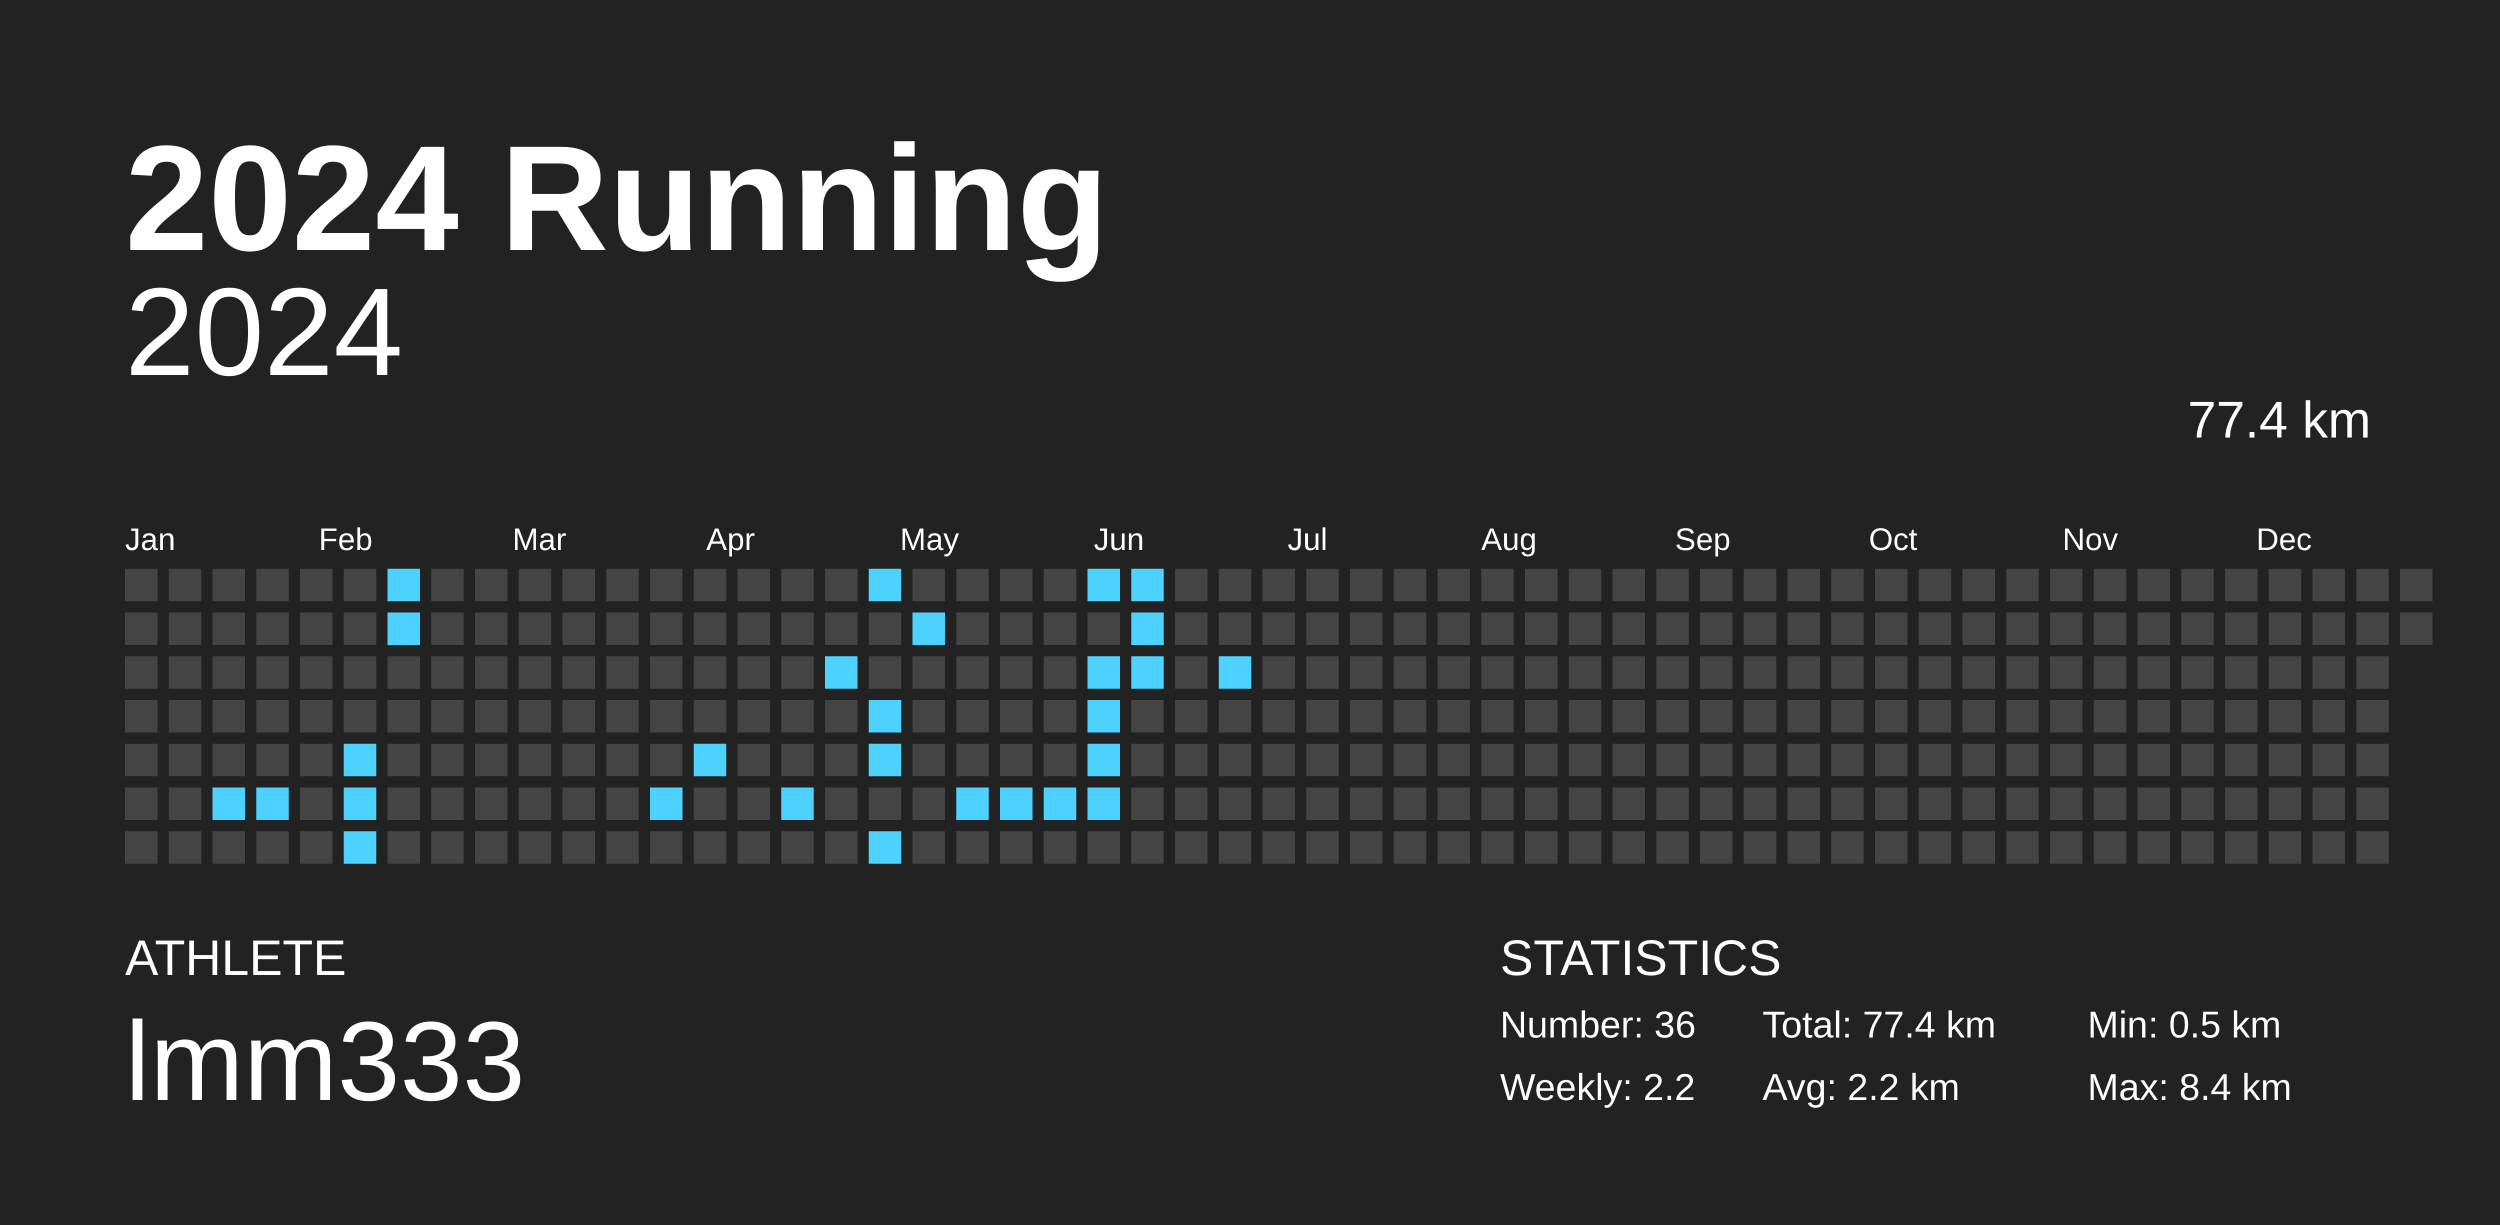
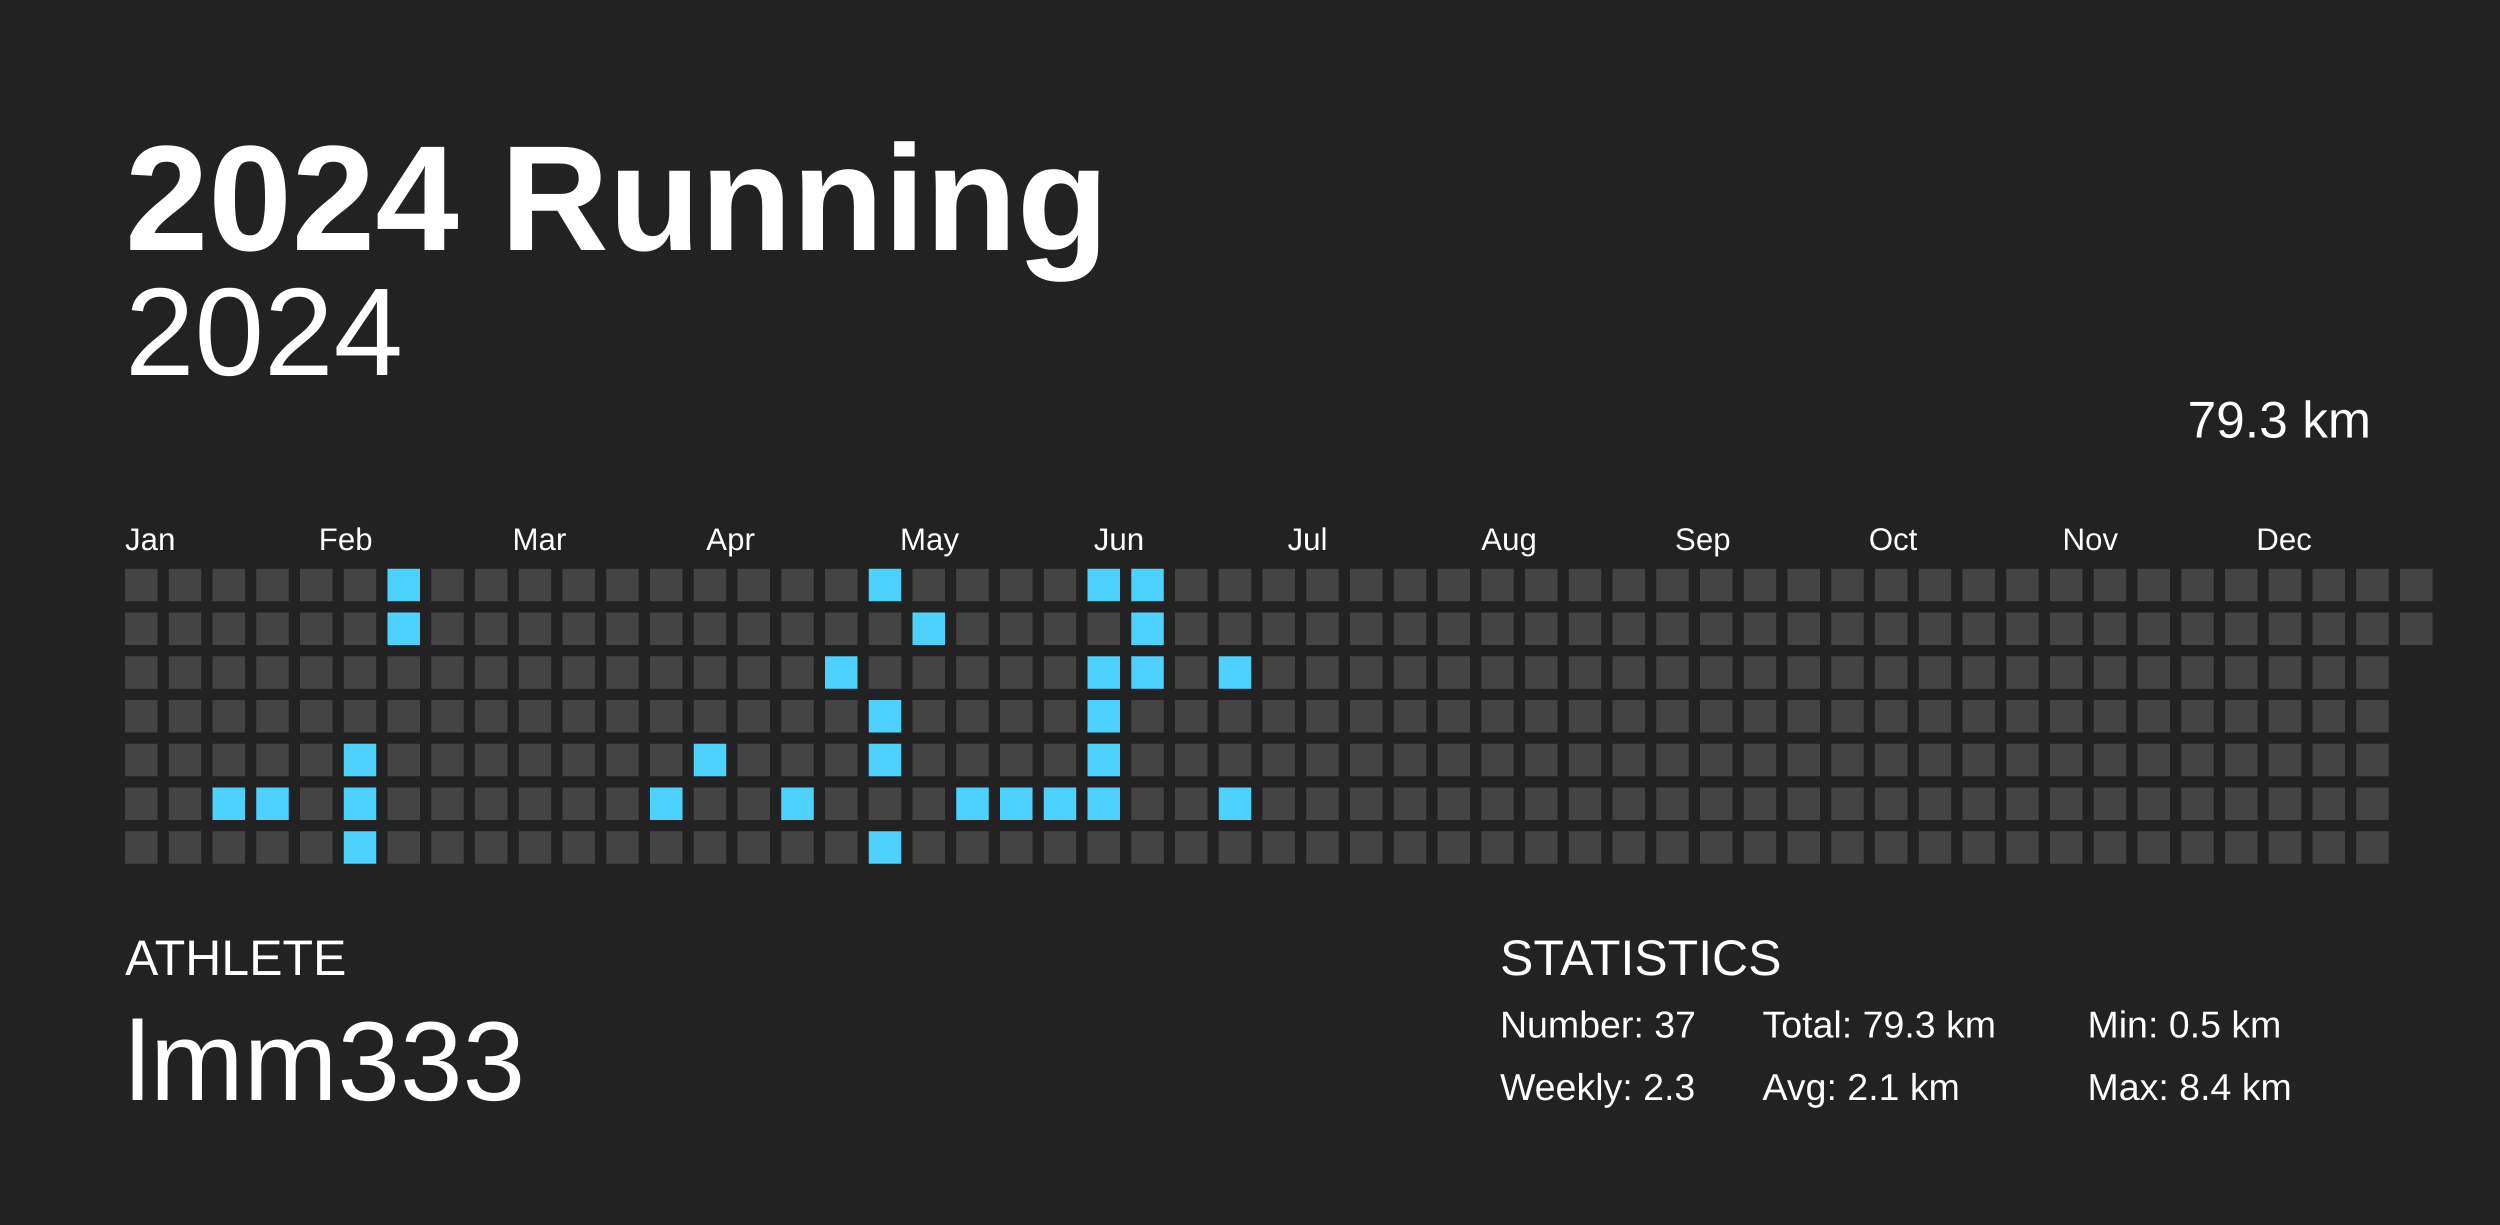
<svg xmlns="http://www.w3.org/2000/svg" baseProfile="full" height="98mm" version="1.1" viewBox="0,0,200,98" width="200mm">
  <defs />
  <rect fill="#222222" height="98" width="200" x="0" y="0" />
  <text fill="#FFFFFF" style="font-size:12px; font-family:Arial; font-weight:bold;" x="10" y="20">2024 Running</text>
  <text fill="#FFFFFF" style="font-size:4px; font-family:Arial" x="10" y="78">ATHLETE</text>
  <text fill="#FFFFFF" style="font-size:9px; font-family:Arial" x="10" y="88">lmm333</text>
  <text fill="#FFFFFF" style="font-size:4px; font-family:Arial" x="120" y="78">STATISTICS</text>
-   <text fill="#FFFFFF" style="font-size:3px; font-family:Arial" x="120" y="83">Number: 36</text>
-   <text fill="#FFFFFF" style="font-size:3px; font-family:Arial" x="120" y="88">Weekly: 2.2</text>
-   <text fill="#FFFFFF" style="font-size:3px; font-family:Arial" x="141" y="83">Total: 77.4 km</text>
-   <text fill="#FFFFFF" style="font-size:3px; font-family:Arial" x="141" y="88">Avg: 2.2 km</text>
+   <text fill="#FFFFFF" style="font-size:3px; font-family:Arial" x="120" y="83">Number: 37</text>
+   <text fill="#FFFFFF" style="font-size:3px; font-family:Arial" x="120" y="88">Weekly: 2.3</text>
+   <text fill="#FFFFFF" style="font-size:3px; font-family:Arial" x="141" y="83">Total: 79.3 km</text>
+   <text fill="#FFFFFF" style="font-size:3px; font-family:Arial" x="141" y="88">Avg: 2.1 km</text>
  <text fill="#FFFFFF" style="font-size:3px; font-family:Arial" x="167" y="83">Min: 0.5 km</text>
  <text fill="#FFFFFF" style="font-size:3px; font-family:Arial" x="167" y="88">Max: 8.4 km</text>
  <text alignment-baseline="hanging" fill="#FFFFFF" style="font-size:10.0px; font-family:Arial;" x="10" y="30">2024</text>
-   <text alignment-baseline="hanging" fill="#FFFFFF" style="font-size:4.125px; font-family:Arial;" x="175" y="35">77.4 km</text>
+   <text alignment-baseline="hanging" fill="#FFFFFF" style="font-size:4.125px; font-family:Arial;" x="175" y="35">79.3 km</text>
  <text fill="#FFFFFF" style="font-size:2.5px; font-family:Arial" x="10.0" y="44">Jan</text>
  <text fill="#FFFFFF" style="font-size:2.5px; font-family:Arial" x="25.5" y="44">Feb</text>
  <text fill="#FFFFFF" style="font-size:2.5px; font-family:Arial" x="41.0" y="44">Mar</text>
  <text fill="#FFFFFF" style="font-size:2.5px; font-family:Arial" x="56.5" y="44">Apr</text>
  <text fill="#FFFFFF" style="font-size:2.5px; font-family:Arial" x="72.0" y="44">May</text>
  <text fill="#FFFFFF" style="font-size:2.5px; font-family:Arial" x="87.5" y="44">Jun</text>
  <text fill="#FFFFFF" style="font-size:2.5px; font-family:Arial" x="103.0" y="44">Jul</text>
  <text fill="#FFFFFF" style="font-size:2.5px; font-family:Arial" x="118.5" y="44">Aug</text>
  <text fill="#FFFFFF" style="font-size:2.5px; font-family:Arial" x="134.0" y="44">Sep</text>
  <text fill="#FFFFFF" style="font-size:2.5px; font-family:Arial" x="149.5" y="44">Oct</text>
  <text fill="#FFFFFF" style="font-size:2.5px; font-family:Arial" x="165.0" y="44">Nov</text>
  <text fill="#FFFFFF" style="font-size:2.5px; font-family:Arial" x="180.5" y="44">Dec</text>
  <rect fill="#444444" height="2.6" width="2.6" x="10.0" y="45.5" />
  <rect fill="#444444" height="2.6" width="2.6" x="10.0" y="49.0" />
  <rect fill="#444444" height="2.6" width="2.6" x="10.0" y="52.5" />
  <rect fill="#444444" height="2.6" width="2.6" x="10.0" y="56.0" />
  <rect fill="#444444" height="2.6" width="2.6" x="10.0" y="59.5" />
  <rect fill="#444444" height="2.6" width="2.6" x="10.0" y="63.0" />
  <rect fill="#444444" height="2.6" width="2.6" x="10.0" y="66.5" />
  <rect fill="#444444" height="2.6" width="2.6" x="13.5" y="45.5" />
  <rect fill="#444444" height="2.6" width="2.6" x="13.5" y="49.0" />
  <rect fill="#444444" height="2.6" width="2.6" x="13.5" y="52.5" />
  <rect fill="#444444" height="2.6" width="2.6" x="13.5" y="56.0" />
  <rect fill="#444444" height="2.6" width="2.6" x="13.5" y="59.5" />
  <rect fill="#444444" height="2.6" width="2.6" x="13.5" y="63.0" />
  <rect fill="#444444" height="2.6" width="2.6" x="13.5" y="66.5" />
  <rect fill="#444444" height="2.6" width="2.6" x="17.0" y="45.5" />
  <rect fill="#444444" height="2.6" width="2.6" x="17.0" y="49.0" />
  <rect fill="#444444" height="2.6" width="2.6" x="17.0" y="52.5" />
  <rect fill="#444444" height="2.6" width="2.6" x="17.0" y="56.0" />
  <rect fill="#444444" height="2.6" width="2.6" x="17.0" y="59.5" />
  <rect fill="#4dd2ff" height="2.6" width="2.6" x="17.0" y="63.0" />
  <rect fill="#444444" height="2.6" width="2.6" x="17.0" y="66.5" />
  <rect fill="#444444" height="2.6" width="2.6" x="20.5" y="45.5" />
  <rect fill="#444444" height="2.6" width="2.6" x="20.5" y="49.0" />
  <rect fill="#444444" height="2.6" width="2.6" x="20.5" y="52.5" />
  <rect fill="#444444" height="2.6" width="2.6" x="20.5" y="56.0" />
  <rect fill="#444444" height="2.6" width="2.6" x="20.5" y="59.5" />
  <rect fill="#4dd2ff" height="2.6" width="2.6" x="20.5" y="63.0" />
  <rect fill="#444444" height="2.6" width="2.6" x="20.5" y="66.5" />
  <rect fill="#444444" height="2.6" width="2.6" x="24.0" y="45.5" />
  <rect fill="#444444" height="2.6" width="2.6" x="24.0" y="49.0" />
  <rect fill="#444444" height="2.6" width="2.6" x="24.0" y="52.5" />
  <rect fill="#444444" height="2.6" width="2.6" x="24.0" y="56.0" />
  <rect fill="#444444" height="2.6" width="2.6" x="24.0" y="59.5" />
  <rect fill="#444444" height="2.6" width="2.6" x="24.0" y="63.0" />
  <rect fill="#444444" height="2.6" width="2.6" x="24.0" y="66.5" />
  <rect fill="#444444" height="2.6" width="2.6" x="27.5" y="45.5" />
  <rect fill="#444444" height="2.6" width="2.6" x="27.5" y="49.0" />
  <rect fill="#444444" height="2.6" width="2.6" x="27.5" y="52.5" />
  <rect fill="#444444" height="2.6" width="2.6" x="27.5" y="56.0" />
  <rect fill="#4dd2ff" height="2.6" width="2.6" x="27.5" y="59.5" />
  <rect fill="#4dd2ff" height="2.6" width="2.6" x="27.5" y="63.0" />
  <rect fill="#4dd2ff" height="2.6" width="2.6" x="27.5" y="66.5" />
  <rect fill="#4dd2ff" height="2.6" width="2.6" x="31.0" y="45.5" />
  <rect fill="#4dd2ff" height="2.6" width="2.6" x="31.0" y="49.0" />
  <rect fill="#444444" height="2.6" width="2.6" x="31.0" y="52.5" />
  <rect fill="#444444" height="2.6" width="2.6" x="31.0" y="56.0" />
  <rect fill="#444444" height="2.6" width="2.6" x="31.0" y="59.5" />
  <rect fill="#444444" height="2.6" width="2.6" x="31.0" y="63.0" />
  <rect fill="#444444" height="2.6" width="2.6" x="31.0" y="66.5" />
  <rect fill="#444444" height="2.6" width="2.6" x="34.5" y="45.5" />
  <rect fill="#444444" height="2.6" width="2.6" x="34.5" y="49.0" />
  <rect fill="#444444" height="2.6" width="2.6" x="34.5" y="52.5" />
  <rect fill="#444444" height="2.6" width="2.6" x="34.5" y="56.0" />
  <rect fill="#444444" height="2.6" width="2.6" x="34.5" y="59.5" />
  <rect fill="#444444" height="2.6" width="2.6" x="34.5" y="63.0" />
  <rect fill="#444444" height="2.6" width="2.6" x="34.5" y="66.5" />
  <rect fill="#444444" height="2.6" width="2.6" x="38.0" y="45.5" />
  <rect fill="#444444" height="2.6" width="2.6" x="38.0" y="49.0" />
  <rect fill="#444444" height="2.6" width="2.6" x="38.0" y="52.5" />
  <rect fill="#444444" height="2.6" width="2.6" x="38.0" y="56.0" />
  <rect fill="#444444" height="2.6" width="2.6" x="38.0" y="59.5" />
  <rect fill="#444444" height="2.6" width="2.6" x="38.0" y="63.0" />
  <rect fill="#444444" height="2.6" width="2.6" x="38.0" y="66.5" />
  <rect fill="#444444" height="2.6" width="2.6" x="41.5" y="45.5" />
  <rect fill="#444444" height="2.6" width="2.6" x="41.5" y="49.0" />
  <rect fill="#444444" height="2.6" width="2.6" x="41.5" y="52.5" />
  <rect fill="#444444" height="2.6" width="2.6" x="41.5" y="56.0" />
  <rect fill="#444444" height="2.6" width="2.6" x="41.5" y="59.5" />
  <rect fill="#444444" height="2.6" width="2.6" x="41.5" y="63.0" />
  <rect fill="#444444" height="2.6" width="2.6" x="41.5" y="66.5" />
  <rect fill="#444444" height="2.6" width="2.6" x="45.0" y="45.5" />
  <rect fill="#444444" height="2.6" width="2.6" x="45.0" y="49.0" />
  <rect fill="#444444" height="2.6" width="2.6" x="45.0" y="52.5" />
  <rect fill="#444444" height="2.6" width="2.6" x="45.0" y="56.0" />
  <rect fill="#444444" height="2.6" width="2.6" x="45.0" y="59.5" />
  <rect fill="#444444" height="2.6" width="2.6" x="45.0" y="63.0" />
  <rect fill="#444444" height="2.6" width="2.6" x="45.0" y="66.5" />
  <rect fill="#444444" height="2.6" width="2.6" x="48.5" y="45.5" />
  <rect fill="#444444" height="2.6" width="2.6" x="48.5" y="49.0" />
  <rect fill="#444444" height="2.6" width="2.6" x="48.5" y="52.5" />
  <rect fill="#444444" height="2.6" width="2.6" x="48.5" y="56.0" />
  <rect fill="#444444" height="2.6" width="2.6" x="48.5" y="59.5" />
  <rect fill="#444444" height="2.6" width="2.6" x="48.5" y="63.0" />
  <rect fill="#444444" height="2.6" width="2.6" x="48.5" y="66.5" />
  <rect fill="#444444" height="2.6" width="2.6" x="52.0" y="45.5" />
  <rect fill="#444444" height="2.6" width="2.6" x="52.0" y="49.0" />
  <rect fill="#444444" height="2.6" width="2.6" x="52.0" y="52.5" />
  <rect fill="#444444" height="2.6" width="2.6" x="52.0" y="56.0" />
  <rect fill="#444444" height="2.6" width="2.6" x="52.0" y="59.5" />
  <rect fill="#4dd2ff" height="2.6" width="2.6" x="52.0" y="63.0" />
  <rect fill="#444444" height="2.6" width="2.6" x="52.0" y="66.5" />
  <rect fill="#444444" height="2.6" width="2.6" x="55.5" y="45.5" />
  <rect fill="#444444" height="2.6" width="2.6" x="55.5" y="49.0" />
  <rect fill="#444444" height="2.6" width="2.6" x="55.5" y="52.5" />
  <rect fill="#444444" height="2.6" width="2.6" x="55.5" y="56.0" />
  <rect fill="#4dd2ff" height="2.6" width="2.6" x="55.5" y="59.5" />
  <rect fill="#444444" height="2.6" width="2.6" x="55.5" y="63.0" />
  <rect fill="#444444" height="2.6" width="2.6" x="55.5" y="66.5" />
  <rect fill="#444444" height="2.6" width="2.6" x="59.0" y="45.5" />
  <rect fill="#444444" height="2.6" width="2.6" x="59.0" y="49.0" />
  <rect fill="#444444" height="2.6" width="2.6" x="59.0" y="52.5" />
  <rect fill="#444444" height="2.6" width="2.6" x="59.0" y="56.0" />
  <rect fill="#444444" height="2.6" width="2.6" x="59.0" y="59.5" />
  <rect fill="#444444" height="2.6" width="2.6" x="59.0" y="63.0" />
  <rect fill="#444444" height="2.6" width="2.6" x="59.0" y="66.5" />
  <rect fill="#444444" height="2.6" width="2.6" x="62.5" y="45.5" />
  <rect fill="#444444" height="2.6" width="2.6" x="62.5" y="49.0" />
  <rect fill="#444444" height="2.6" width="2.6" x="62.5" y="52.5" />
  <rect fill="#444444" height="2.6" width="2.6" x="62.5" y="56.0" />
  <rect fill="#444444" height="2.6" width="2.6" x="62.5" y="59.5" />
  <rect fill="#4dd2ff" height="2.6" width="2.6" x="62.5" y="63.0" />
  <rect fill="#444444" height="2.6" width="2.6" x="62.5" y="66.5" />
  <rect fill="#444444" height="2.6" width="2.6" x="66.0" y="45.5" />
  <rect fill="#444444" height="2.6" width="2.6" x="66.0" y="49.0" />
  <rect fill="#4dd2ff" height="2.6" width="2.6" x="66.0" y="52.5" />
  <rect fill="#444444" height="2.6" width="2.6" x="66.0" y="56.0" />
  <rect fill="#444444" height="2.6" width="2.6" x="66.0" y="59.5" />
  <rect fill="#444444" height="2.6" width="2.6" x="66.0" y="63.0" />
  <rect fill="#444444" height="2.6" width="2.6" x="66.0" y="66.5" />
  <rect fill="#4dd2ff" height="2.6" width="2.6" x="69.5" y="45.5" />
  <rect fill="#444444" height="2.6" width="2.6" x="69.5" y="49.0" />
  <rect fill="#444444" height="2.6" width="2.6" x="69.5" y="52.5" />
  <rect fill="#4dd2ff" height="2.6" width="2.6" x="69.5" y="56.0" />
  <rect fill="#4dd2ff" height="2.6" width="2.6" x="69.5" y="59.5" />
  <rect fill="#444444" height="2.6" width="2.6" x="69.5" y="63.0" />
  <rect fill="#4dd2ff" height="2.6" width="2.6" x="69.5" y="66.5" />
  <rect fill="#444444" height="2.6" width="2.6" x="73.0" y="45.5" />
  <rect fill="#4dd2ff" height="2.6" width="2.6" x="73.0" y="49.0" />
  <rect fill="#444444" height="2.6" width="2.6" x="73.0" y="52.5" />
  <rect fill="#444444" height="2.6" width="2.6" x="73.0" y="56.0" />
  <rect fill="#444444" height="2.6" width="2.6" x="73.0" y="59.5" />
  <rect fill="#444444" height="2.6" width="2.6" x="73.0" y="63.0" />
  <rect fill="#444444" height="2.6" width="2.6" x="73.0" y="66.5" />
  <rect fill="#444444" height="2.6" width="2.6" x="76.5" y="45.5" />
  <rect fill="#444444" height="2.6" width="2.6" x="76.5" y="49.0" />
  <rect fill="#444444" height="2.6" width="2.6" x="76.5" y="52.5" />
  <rect fill="#444444" height="2.6" width="2.6" x="76.5" y="56.0" />
  <rect fill="#444444" height="2.6" width="2.6" x="76.5" y="59.5" />
  <rect fill="#4dd2ff" height="2.6" width="2.6" x="76.5" y="63.0" />
  <rect fill="#444444" height="2.6" width="2.6" x="76.5" y="66.5" />
  <rect fill="#444444" height="2.6" width="2.6" x="80.0" y="45.5" />
  <rect fill="#444444" height="2.6" width="2.6" x="80.0" y="49.0" />
  <rect fill="#444444" height="2.6" width="2.6" x="80.0" y="52.5" />
  <rect fill="#444444" height="2.6" width="2.6" x="80.0" y="56.0" />
  <rect fill="#444444" height="2.6" width="2.6" x="80.0" y="59.5" />
  <rect fill="#4dd2ff" height="2.6" width="2.6" x="80.0" y="63.0" />
  <rect fill="#444444" height="2.6" width="2.6" x="80.0" y="66.5" />
  <rect fill="#444444" height="2.6" width="2.6" x="83.5" y="45.5" />
  <rect fill="#444444" height="2.6" width="2.6" x="83.5" y="49.0" />
  <rect fill="#444444" height="2.6" width="2.6" x="83.5" y="52.5" />
  <rect fill="#444444" height="2.6" width="2.6" x="83.5" y="56.0" />
  <rect fill="#444444" height="2.6" width="2.6" x="83.5" y="59.5" />
  <rect fill="#4dd2ff" height="2.6" width="2.6" x="83.5" y="63.0" />
  <rect fill="#444444" height="2.6" width="2.6" x="83.5" y="66.5" />
  <rect fill="#4dd2ff" height="2.6" width="2.6" x="87.0" y="45.5" />
  <rect fill="#444444" height="2.6" width="2.6" x="87.0" y="49.0" />
  <rect fill="#4dd2ff" height="2.6" width="2.6" x="87.0" y="52.5" />
  <rect fill="#4dd2ff" height="2.6" width="2.6" x="87.0" y="56.0" />
  <rect fill="#4dd2ff" height="2.6" width="2.6" x="87.0" y="59.5" />
  <rect fill="#4dd2ff" height="2.6" width="2.6" x="87.0" y="63.0" />
  <rect fill="#444444" height="2.6" width="2.6" x="87.0" y="66.5" />
  <rect fill="#4dd2ff" height="2.6" width="2.6" x="90.5" y="45.5" />
  <rect fill="#4dd2ff" height="2.6" width="2.6" x="90.5" y="49.0" />
  <rect fill="#4dd2ff" height="2.6" width="2.6" x="90.5" y="52.5" />
  <rect fill="#444444" height="2.6" width="2.6" x="90.5" y="56.0" />
  <rect fill="#444444" height="2.6" width="2.6" x="90.5" y="59.5" />
  <rect fill="#444444" height="2.6" width="2.6" x="90.5" y="63.0" />
  <rect fill="#444444" height="2.6" width="2.6" x="90.5" y="66.5" />
  <rect fill="#444444" height="2.6" width="2.6" x="94.0" y="45.5" />
  <rect fill="#444444" height="2.6" width="2.6" x="94.0" y="49.0" />
  <rect fill="#444444" height="2.6" width="2.6" x="94.0" y="52.5" />
  <rect fill="#444444" height="2.6" width="2.6" x="94.0" y="56.0" />
  <rect fill="#444444" height="2.6" width="2.6" x="94.0" y="59.5" />
  <rect fill="#444444" height="2.6" width="2.6" x="94.0" y="63.0" />
  <rect fill="#444444" height="2.6" width="2.6" x="94.0" y="66.5" />
  <rect fill="#444444" height="2.6" width="2.6" x="97.5" y="45.5" />
  <rect fill="#444444" height="2.6" width="2.6" x="97.5" y="49.0" />
  <rect fill="#4dd2ff" height="2.6" width="2.6" x="97.5" y="52.5" />
  <rect fill="#444444" height="2.6" width="2.6" x="97.5" y="56.0" />
  <rect fill="#444444" height="2.6" width="2.6" x="97.5" y="59.5" />
-   <rect fill="#444444" height="2.6" width="2.6" x="97.5" y="63.0" />
+   <rect fill="#4dd2ff" height="2.6" width="2.6" x="97.5" y="63.0" />
  <rect fill="#444444" height="2.6" width="2.6" x="97.5" y="66.5" />
  <rect fill="#444444" height="2.6" width="2.6" x="101.0" y="45.5" />
  <rect fill="#444444" height="2.6" width="2.6" x="101.0" y="49.0" />
  <rect fill="#444444" height="2.6" width="2.6" x="101.0" y="52.5" />
  <rect fill="#444444" height="2.6" width="2.6" x="101.0" y="56.0" />
  <rect fill="#444444" height="2.6" width="2.6" x="101.0" y="59.5" />
  <rect fill="#444444" height="2.6" width="2.6" x="101.0" y="63.0" />
  <rect fill="#444444" height="2.6" width="2.6" x="101.0" y="66.5" />
  <rect fill="#444444" height="2.6" width="2.6" x="104.5" y="45.5" />
  <rect fill="#444444" height="2.6" width="2.6" x="104.5" y="49.0" />
  <rect fill="#444444" height="2.6" width="2.6" x="104.5" y="52.5" />
  <rect fill="#444444" height="2.6" width="2.6" x="104.5" y="56.0" />
  <rect fill="#444444" height="2.6" width="2.6" x="104.5" y="59.5" />
  <rect fill="#444444" height="2.6" width="2.6" x="104.5" y="63.0" />
  <rect fill="#444444" height="2.6" width="2.6" x="104.5" y="66.5" />
  <rect fill="#444444" height="2.6" width="2.6" x="108.0" y="45.5" />
  <rect fill="#444444" height="2.6" width="2.6" x="108.0" y="49.0" />
  <rect fill="#444444" height="2.6" width="2.6" x="108.0" y="52.5" />
  <rect fill="#444444" height="2.6" width="2.6" x="108.0" y="56.0" />
  <rect fill="#444444" height="2.6" width="2.6" x="108.0" y="59.5" />
  <rect fill="#444444" height="2.6" width="2.6" x="108.0" y="63.0" />
  <rect fill="#444444" height="2.6" width="2.6" x="108.0" y="66.5" />
  <rect fill="#444444" height="2.6" width="2.6" x="111.5" y="45.5" />
  <rect fill="#444444" height="2.6" width="2.6" x="111.5" y="49.0" />
  <rect fill="#444444" height="2.6" width="2.6" x="111.5" y="52.5" />
  <rect fill="#444444" height="2.6" width="2.6" x="111.5" y="56.0" />
  <rect fill="#444444" height="2.6" width="2.6" x="111.5" y="59.5" />
  <rect fill="#444444" height="2.6" width="2.6" x="111.5" y="63.0" />
  <rect fill="#444444" height="2.6" width="2.6" x="111.5" y="66.5" />
  <rect fill="#444444" height="2.6" width="2.6" x="115.0" y="45.5" />
  <rect fill="#444444" height="2.6" width="2.6" x="115.0" y="49.0" />
  <rect fill="#444444" height="2.6" width="2.6" x="115.0" y="52.5" />
  <rect fill="#444444" height="2.6" width="2.6" x="115.0" y="56.0" />
  <rect fill="#444444" height="2.6" width="2.6" x="115.0" y="59.5" />
  <rect fill="#444444" height="2.6" width="2.6" x="115.0" y="63.0" />
  <rect fill="#444444" height="2.6" width="2.6" x="115.0" y="66.5" />
  <rect fill="#444444" height="2.6" width="2.6" x="118.5" y="45.5" />
  <rect fill="#444444" height="2.6" width="2.6" x="118.5" y="49.0" />
  <rect fill="#444444" height="2.6" width="2.6" x="118.5" y="52.5" />
  <rect fill="#444444" height="2.6" width="2.6" x="118.5" y="56.0" />
  <rect fill="#444444" height="2.6" width="2.6" x="118.5" y="59.5" />
  <rect fill="#444444" height="2.6" width="2.6" x="118.5" y="63.0" />
  <rect fill="#444444" height="2.6" width="2.6" x="118.5" y="66.5" />
  <rect fill="#444444" height="2.6" width="2.6" x="122.0" y="45.5" />
  <rect fill="#444444" height="2.6" width="2.6" x="122.0" y="49.0" />
  <rect fill="#444444" height="2.6" width="2.6" x="122.0" y="52.5" />
  <rect fill="#444444" height="2.6" width="2.6" x="122.0" y="56.0" />
  <rect fill="#444444" height="2.6" width="2.6" x="122.0" y="59.5" />
  <rect fill="#444444" height="2.6" width="2.6" x="122.0" y="63.0" />
  <rect fill="#444444" height="2.6" width="2.6" x="122.0" y="66.5" />
  <rect fill="#444444" height="2.6" width="2.6" x="125.5" y="45.5" />
  <rect fill="#444444" height="2.6" width="2.6" x="125.5" y="49.0" />
  <rect fill="#444444" height="2.6" width="2.6" x="125.5" y="52.5" />
  <rect fill="#444444" height="2.6" width="2.6" x="125.5" y="56.0" />
  <rect fill="#444444" height="2.6" width="2.6" x="125.5" y="59.5" />
  <rect fill="#444444" height="2.6" width="2.6" x="125.5" y="63.0" />
  <rect fill="#444444" height="2.6" width="2.6" x="125.5" y="66.5" />
  <rect fill="#444444" height="2.6" width="2.6" x="129.0" y="45.5" />
  <rect fill="#444444" height="2.6" width="2.6" x="129.0" y="49.0" />
  <rect fill="#444444" height="2.6" width="2.6" x="129.0" y="52.5" />
  <rect fill="#444444" height="2.6" width="2.6" x="129.0" y="56.0" />
  <rect fill="#444444" height="2.6" width="2.6" x="129.0" y="59.5" />
  <rect fill="#444444" height="2.6" width="2.6" x="129.0" y="63.0" />
  <rect fill="#444444" height="2.6" width="2.6" x="129.0" y="66.5" />
  <rect fill="#444444" height="2.6" width="2.6" x="132.5" y="45.5" />
  <rect fill="#444444" height="2.6" width="2.6" x="132.5" y="49.0" />
  <rect fill="#444444" height="2.6" width="2.6" x="132.5" y="52.5" />
  <rect fill="#444444" height="2.6" width="2.6" x="132.5" y="56.0" />
  <rect fill="#444444" height="2.6" width="2.6" x="132.5" y="59.5" />
  <rect fill="#444444" height="2.6" width="2.6" x="132.5" y="63.0" />
  <rect fill="#444444" height="2.6" width="2.6" x="132.5" y="66.5" />
  <rect fill="#444444" height="2.6" width="2.6" x="136.0" y="45.5" />
  <rect fill="#444444" height="2.6" width="2.6" x="136.0" y="49.0" />
  <rect fill="#444444" height="2.6" width="2.6" x="136.0" y="52.5" />
  <rect fill="#444444" height="2.6" width="2.6" x="136.0" y="56.0" />
  <rect fill="#444444" height="2.6" width="2.6" x="136.0" y="59.5" />
  <rect fill="#444444" height="2.6" width="2.6" x="136.0" y="63.0" />
  <rect fill="#444444" height="2.6" width="2.6" x="136.0" y="66.5" />
  <rect fill="#444444" height="2.6" width="2.6" x="139.5" y="45.5" />
  <rect fill="#444444" height="2.6" width="2.6" x="139.5" y="49.0" />
  <rect fill="#444444" height="2.6" width="2.6" x="139.5" y="52.5" />
  <rect fill="#444444" height="2.6" width="2.6" x="139.5" y="56.0" />
  <rect fill="#444444" height="2.6" width="2.6" x="139.5" y="59.5" />
  <rect fill="#444444" height="2.6" width="2.6" x="139.5" y="63.0" />
  <rect fill="#444444" height="2.6" width="2.6" x="139.5" y="66.5" />
  <rect fill="#444444" height="2.6" width="2.6" x="143.0" y="45.5" />
  <rect fill="#444444" height="2.6" width="2.6" x="143.0" y="49.0" />
  <rect fill="#444444" height="2.6" width="2.6" x="143.0" y="52.5" />
  <rect fill="#444444" height="2.6" width="2.6" x="143.0" y="56.0" />
  <rect fill="#444444" height="2.6" width="2.6" x="143.0" y="59.5" />
  <rect fill="#444444" height="2.6" width="2.6" x="143.0" y="63.0" />
  <rect fill="#444444" height="2.6" width="2.6" x="143.0" y="66.5" />
  <rect fill="#444444" height="2.6" width="2.6" x="146.5" y="45.5" />
  <rect fill="#444444" height="2.6" width="2.6" x="146.5" y="49.0" />
  <rect fill="#444444" height="2.6" width="2.6" x="146.5" y="52.5" />
  <rect fill="#444444" height="2.6" width="2.6" x="146.5" y="56.0" />
  <rect fill="#444444" height="2.6" width="2.6" x="146.5" y="59.5" />
  <rect fill="#444444" height="2.6" width="2.6" x="146.5" y="63.0" />
  <rect fill="#444444" height="2.6" width="2.6" x="146.5" y="66.5" />
  <rect fill="#444444" height="2.6" width="2.6" x="150.0" y="45.5" />
  <rect fill="#444444" height="2.6" width="2.6" x="150.0" y="49.0" />
  <rect fill="#444444" height="2.6" width="2.6" x="150.0" y="52.5" />
  <rect fill="#444444" height="2.6" width="2.6" x="150.0" y="56.0" />
  <rect fill="#444444" height="2.6" width="2.6" x="150.0" y="59.5" />
  <rect fill="#444444" height="2.6" width="2.6" x="150.0" y="63.0" />
  <rect fill="#444444" height="2.6" width="2.6" x="150.0" y="66.5" />
  <rect fill="#444444" height="2.6" width="2.6" x="153.5" y="45.5" />
  <rect fill="#444444" height="2.6" width="2.6" x="153.5" y="49.0" />
  <rect fill="#444444" height="2.6" width="2.6" x="153.5" y="52.5" />
  <rect fill="#444444" height="2.6" width="2.6" x="153.5" y="56.0" />
  <rect fill="#444444" height="2.6" width="2.6" x="153.5" y="59.5" />
  <rect fill="#444444" height="2.6" width="2.6" x="153.5" y="63.0" />
  <rect fill="#444444" height="2.6" width="2.6" x="153.5" y="66.5" />
  <rect fill="#444444" height="2.6" width="2.6" x="157.0" y="45.5" />
  <rect fill="#444444" height="2.6" width="2.6" x="157.0" y="49.0" />
  <rect fill="#444444" height="2.6" width="2.6" x="157.0" y="52.5" />
  <rect fill="#444444" height="2.6" width="2.6" x="157.0" y="56.0" />
  <rect fill="#444444" height="2.6" width="2.6" x="157.0" y="59.5" />
  <rect fill="#444444" height="2.6" width="2.6" x="157.0" y="63.0" />
  <rect fill="#444444" height="2.6" width="2.6" x="157.0" y="66.5" />
  <rect fill="#444444" height="2.6" width="2.6" x="160.5" y="45.5" />
  <rect fill="#444444" height="2.6" width="2.6" x="160.5" y="49.0" />
  <rect fill="#444444" height="2.6" width="2.6" x="160.5" y="52.5" />
  <rect fill="#444444" height="2.6" width="2.6" x="160.5" y="56.0" />
  <rect fill="#444444" height="2.6" width="2.6" x="160.5" y="59.5" />
  <rect fill="#444444" height="2.6" width="2.6" x="160.5" y="63.0" />
  <rect fill="#444444" height="2.6" width="2.6" x="160.5" y="66.5" />
  <rect fill="#444444" height="2.6" width="2.6" x="164.0" y="45.5" />
  <rect fill="#444444" height="2.6" width="2.6" x="164.0" y="49.0" />
  <rect fill="#444444" height="2.6" width="2.6" x="164.0" y="52.5" />
  <rect fill="#444444" height="2.6" width="2.6" x="164.0" y="56.0" />
  <rect fill="#444444" height="2.6" width="2.6" x="164.0" y="59.5" />
  <rect fill="#444444" height="2.6" width="2.6" x="164.0" y="63.0" />
  <rect fill="#444444" height="2.6" width="2.6" x="164.0" y="66.5" />
  <rect fill="#444444" height="2.6" width="2.6" x="167.5" y="45.5" />
  <rect fill="#444444" height="2.6" width="2.6" x="167.5" y="49.0" />
  <rect fill="#444444" height="2.6" width="2.6" x="167.5" y="52.5" />
  <rect fill="#444444" height="2.6" width="2.6" x="167.5" y="56.0" />
  <rect fill="#444444" height="2.6" width="2.6" x="167.5" y="59.5" />
  <rect fill="#444444" height="2.6" width="2.6" x="167.5" y="63.0" />
  <rect fill="#444444" height="2.6" width="2.6" x="167.5" y="66.5" />
  <rect fill="#444444" height="2.6" width="2.6" x="171.0" y="45.5" />
  <rect fill="#444444" height="2.6" width="2.6" x="171.0" y="49.0" />
  <rect fill="#444444" height="2.6" width="2.6" x="171.0" y="52.5" />
  <rect fill="#444444" height="2.6" width="2.6" x="171.0" y="56.0" />
  <rect fill="#444444" height="2.6" width="2.6" x="171.0" y="59.5" />
  <rect fill="#444444" height="2.6" width="2.6" x="171.0" y="63.0" />
  <rect fill="#444444" height="2.6" width="2.6" x="171.0" y="66.5" />
  <rect fill="#444444" height="2.6" width="2.6" x="174.5" y="45.5" />
  <rect fill="#444444" height="2.6" width="2.6" x="174.5" y="49.0" />
  <rect fill="#444444" height="2.6" width="2.6" x="174.5" y="52.5" />
  <rect fill="#444444" height="2.6" width="2.6" x="174.5" y="56.0" />
  <rect fill="#444444" height="2.6" width="2.6" x="174.5" y="59.5" />
  <rect fill="#444444" height="2.6" width="2.6" x="174.5" y="63.0" />
  <rect fill="#444444" height="2.6" width="2.6" x="174.5" y="66.5" />
  <rect fill="#444444" height="2.6" width="2.6" x="178.0" y="45.5" />
  <rect fill="#444444" height="2.6" width="2.6" x="178.0" y="49.0" />
  <rect fill="#444444" height="2.6" width="2.6" x="178.0" y="52.5" />
  <rect fill="#444444" height="2.6" width="2.6" x="178.0" y="56.0" />
  <rect fill="#444444" height="2.6" width="2.6" x="178.0" y="59.5" />
  <rect fill="#444444" height="2.6" width="2.6" x="178.0" y="63.0" />
  <rect fill="#444444" height="2.6" width="2.6" x="178.0" y="66.5" />
  <rect fill="#444444" height="2.6" width="2.6" x="181.5" y="45.5" />
  <rect fill="#444444" height="2.6" width="2.6" x="181.5" y="49.0" />
  <rect fill="#444444" height="2.6" width="2.6" x="181.5" y="52.5" />
  <rect fill="#444444" height="2.6" width="2.6" x="181.5" y="56.0" />
  <rect fill="#444444" height="2.6" width="2.6" x="181.5" y="59.5" />
  <rect fill="#444444" height="2.6" width="2.6" x="181.5" y="63.0" />
  <rect fill="#444444" height="2.6" width="2.6" x="181.5" y="66.5" />
  <rect fill="#444444" height="2.6" width="2.6" x="185.0" y="45.5" />
  <rect fill="#444444" height="2.6" width="2.6" x="185.0" y="49.0" />
  <rect fill="#444444" height="2.6" width="2.6" x="185.0" y="52.5" />
  <rect fill="#444444" height="2.6" width="2.6" x="185.0" y="56.0" />
  <rect fill="#444444" height="2.6" width="2.6" x="185.0" y="59.5" />
  <rect fill="#444444" height="2.6" width="2.6" x="185.0" y="63.0" />
  <rect fill="#444444" height="2.6" width="2.6" x="185.0" y="66.5" />
  <rect fill="#444444" height="2.6" width="2.6" x="188.5" y="45.5" />
  <rect fill="#444444" height="2.6" width="2.6" x="188.5" y="49.0" />
  <rect fill="#444444" height="2.6" width="2.6" x="188.5" y="52.5" />
  <rect fill="#444444" height="2.6" width="2.6" x="188.5" y="56.0" />
  <rect fill="#444444" height="2.6" width="2.6" x="188.5" y="59.5" />
  <rect fill="#444444" height="2.6" width="2.6" x="188.5" y="63.0" />
  <rect fill="#444444" height="2.6" width="2.6" x="188.5" y="66.5" />
  <rect fill="#444444" height="2.6" width="2.6" x="192.0" y="45.5" />
  <rect fill="#444444" height="2.6" width="2.6" x="192.0" y="49.0" />
</svg>
